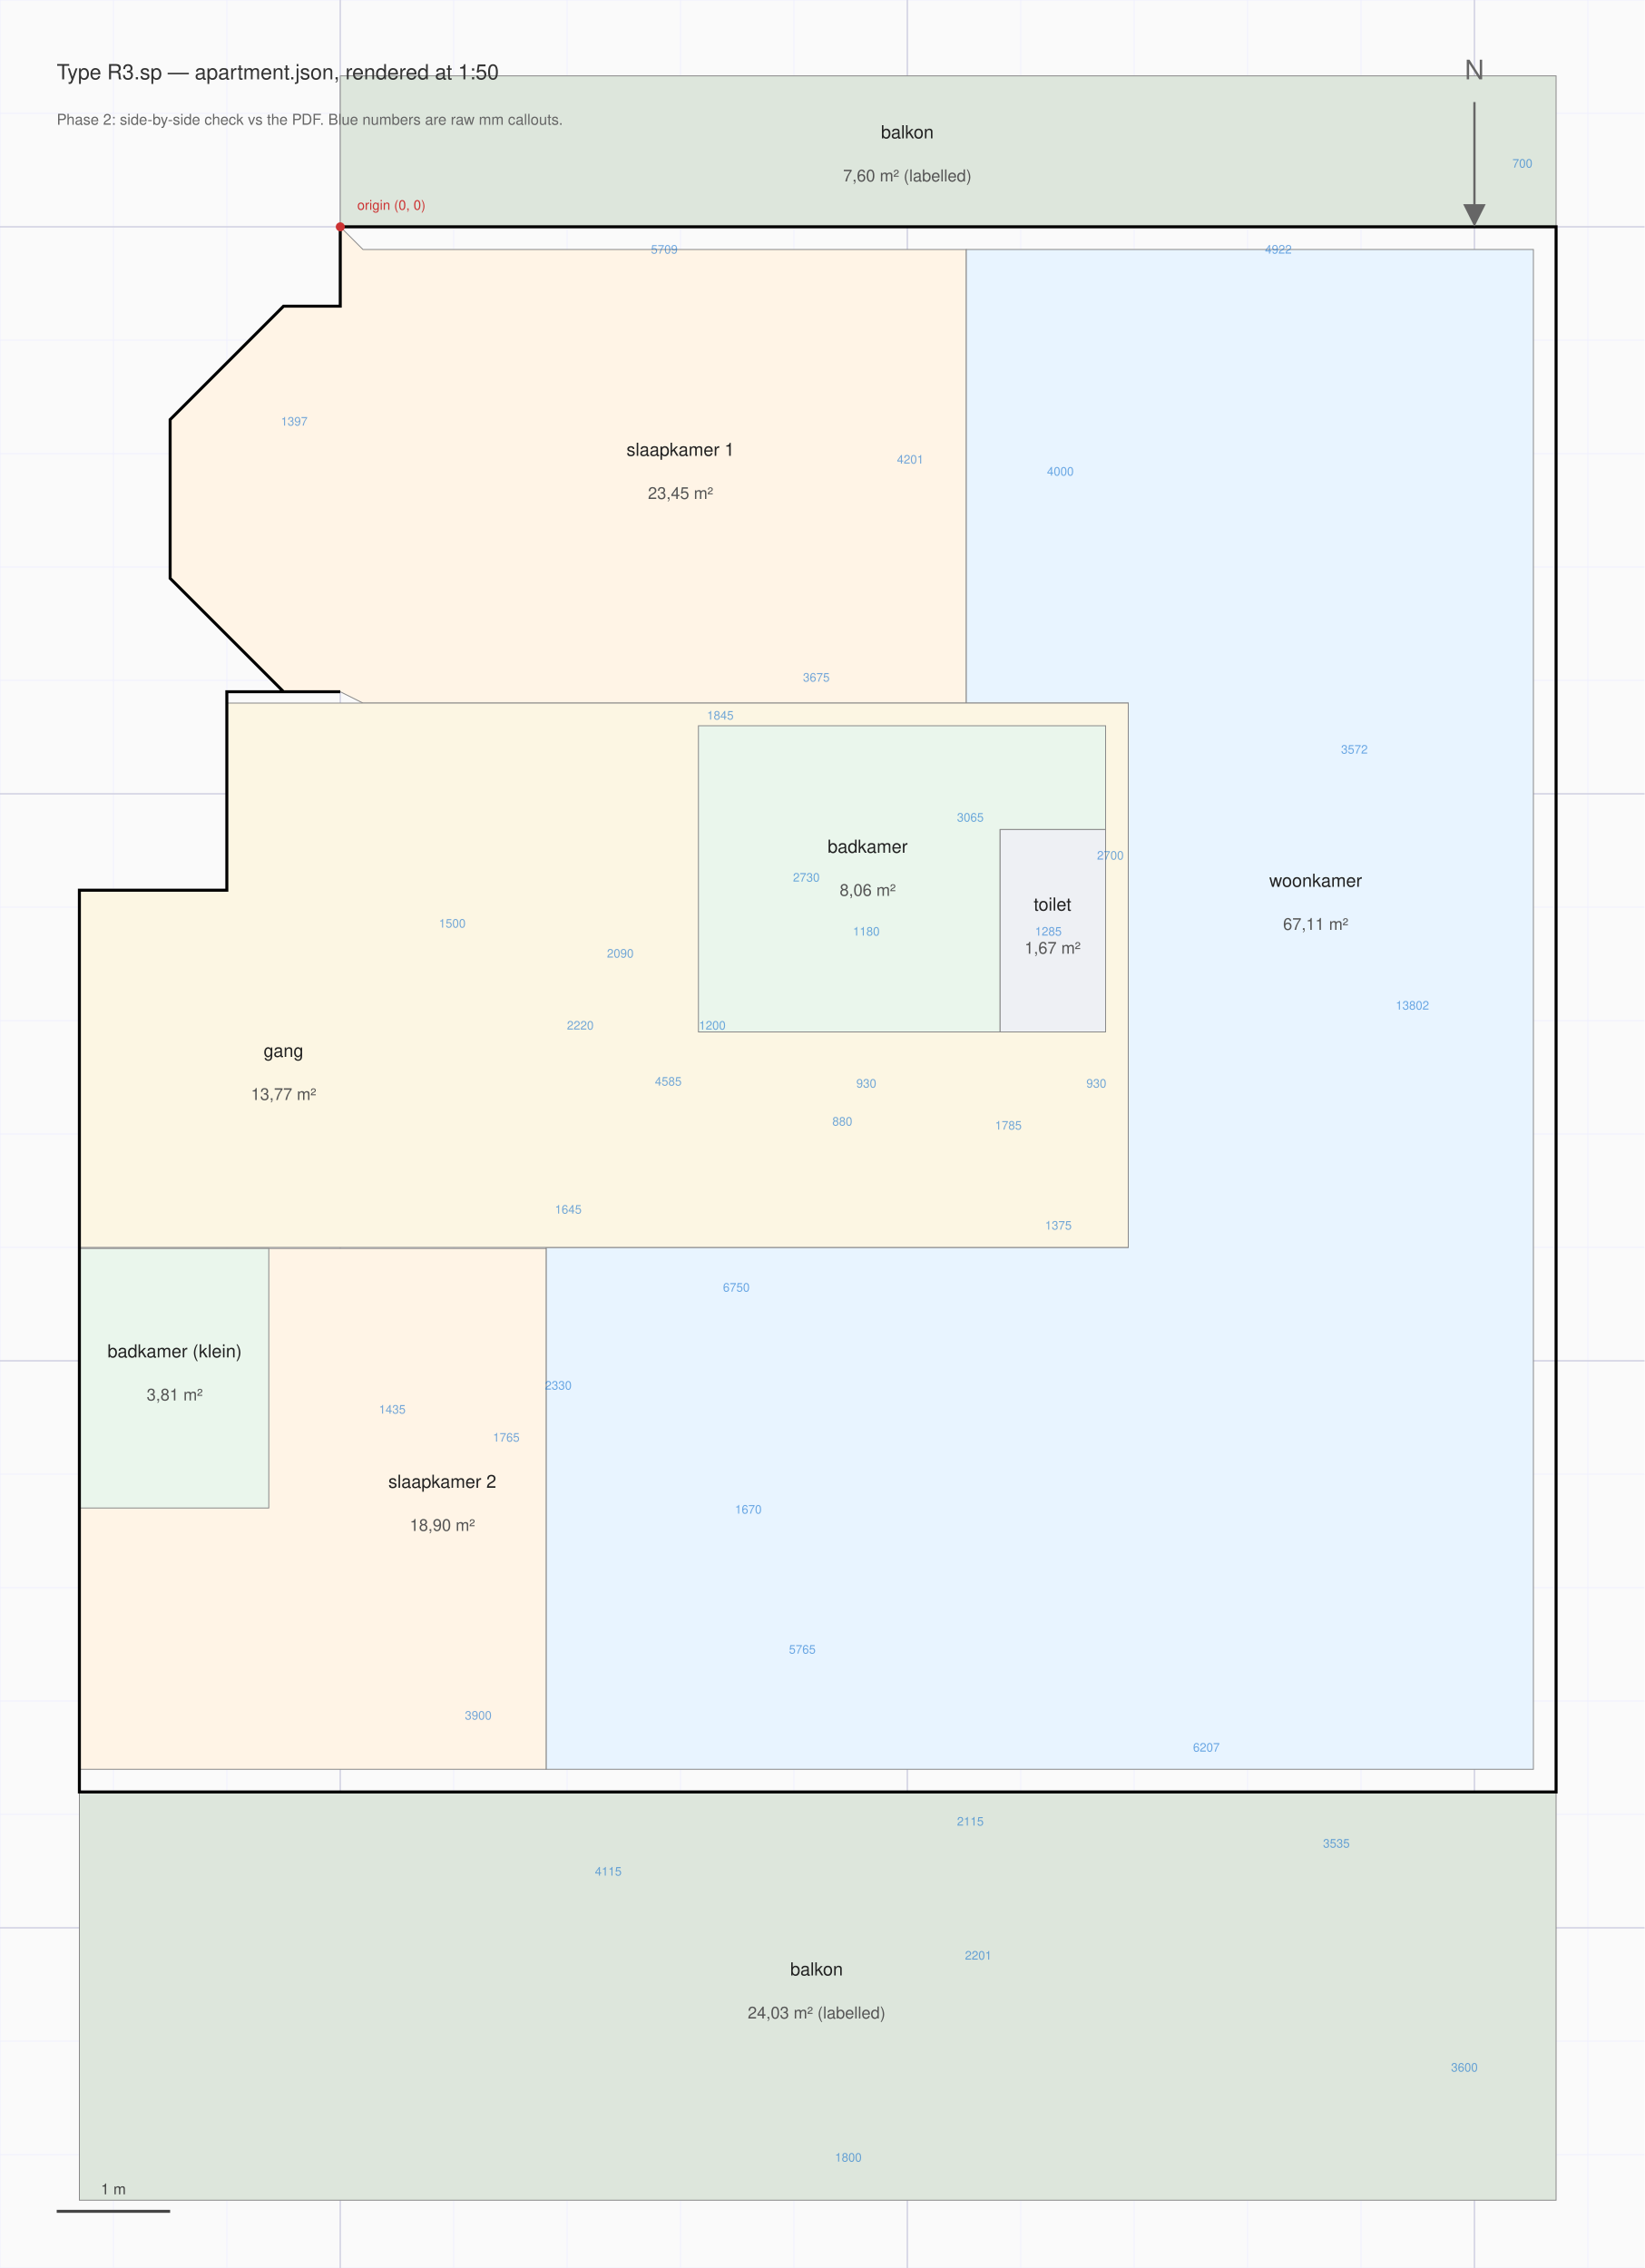
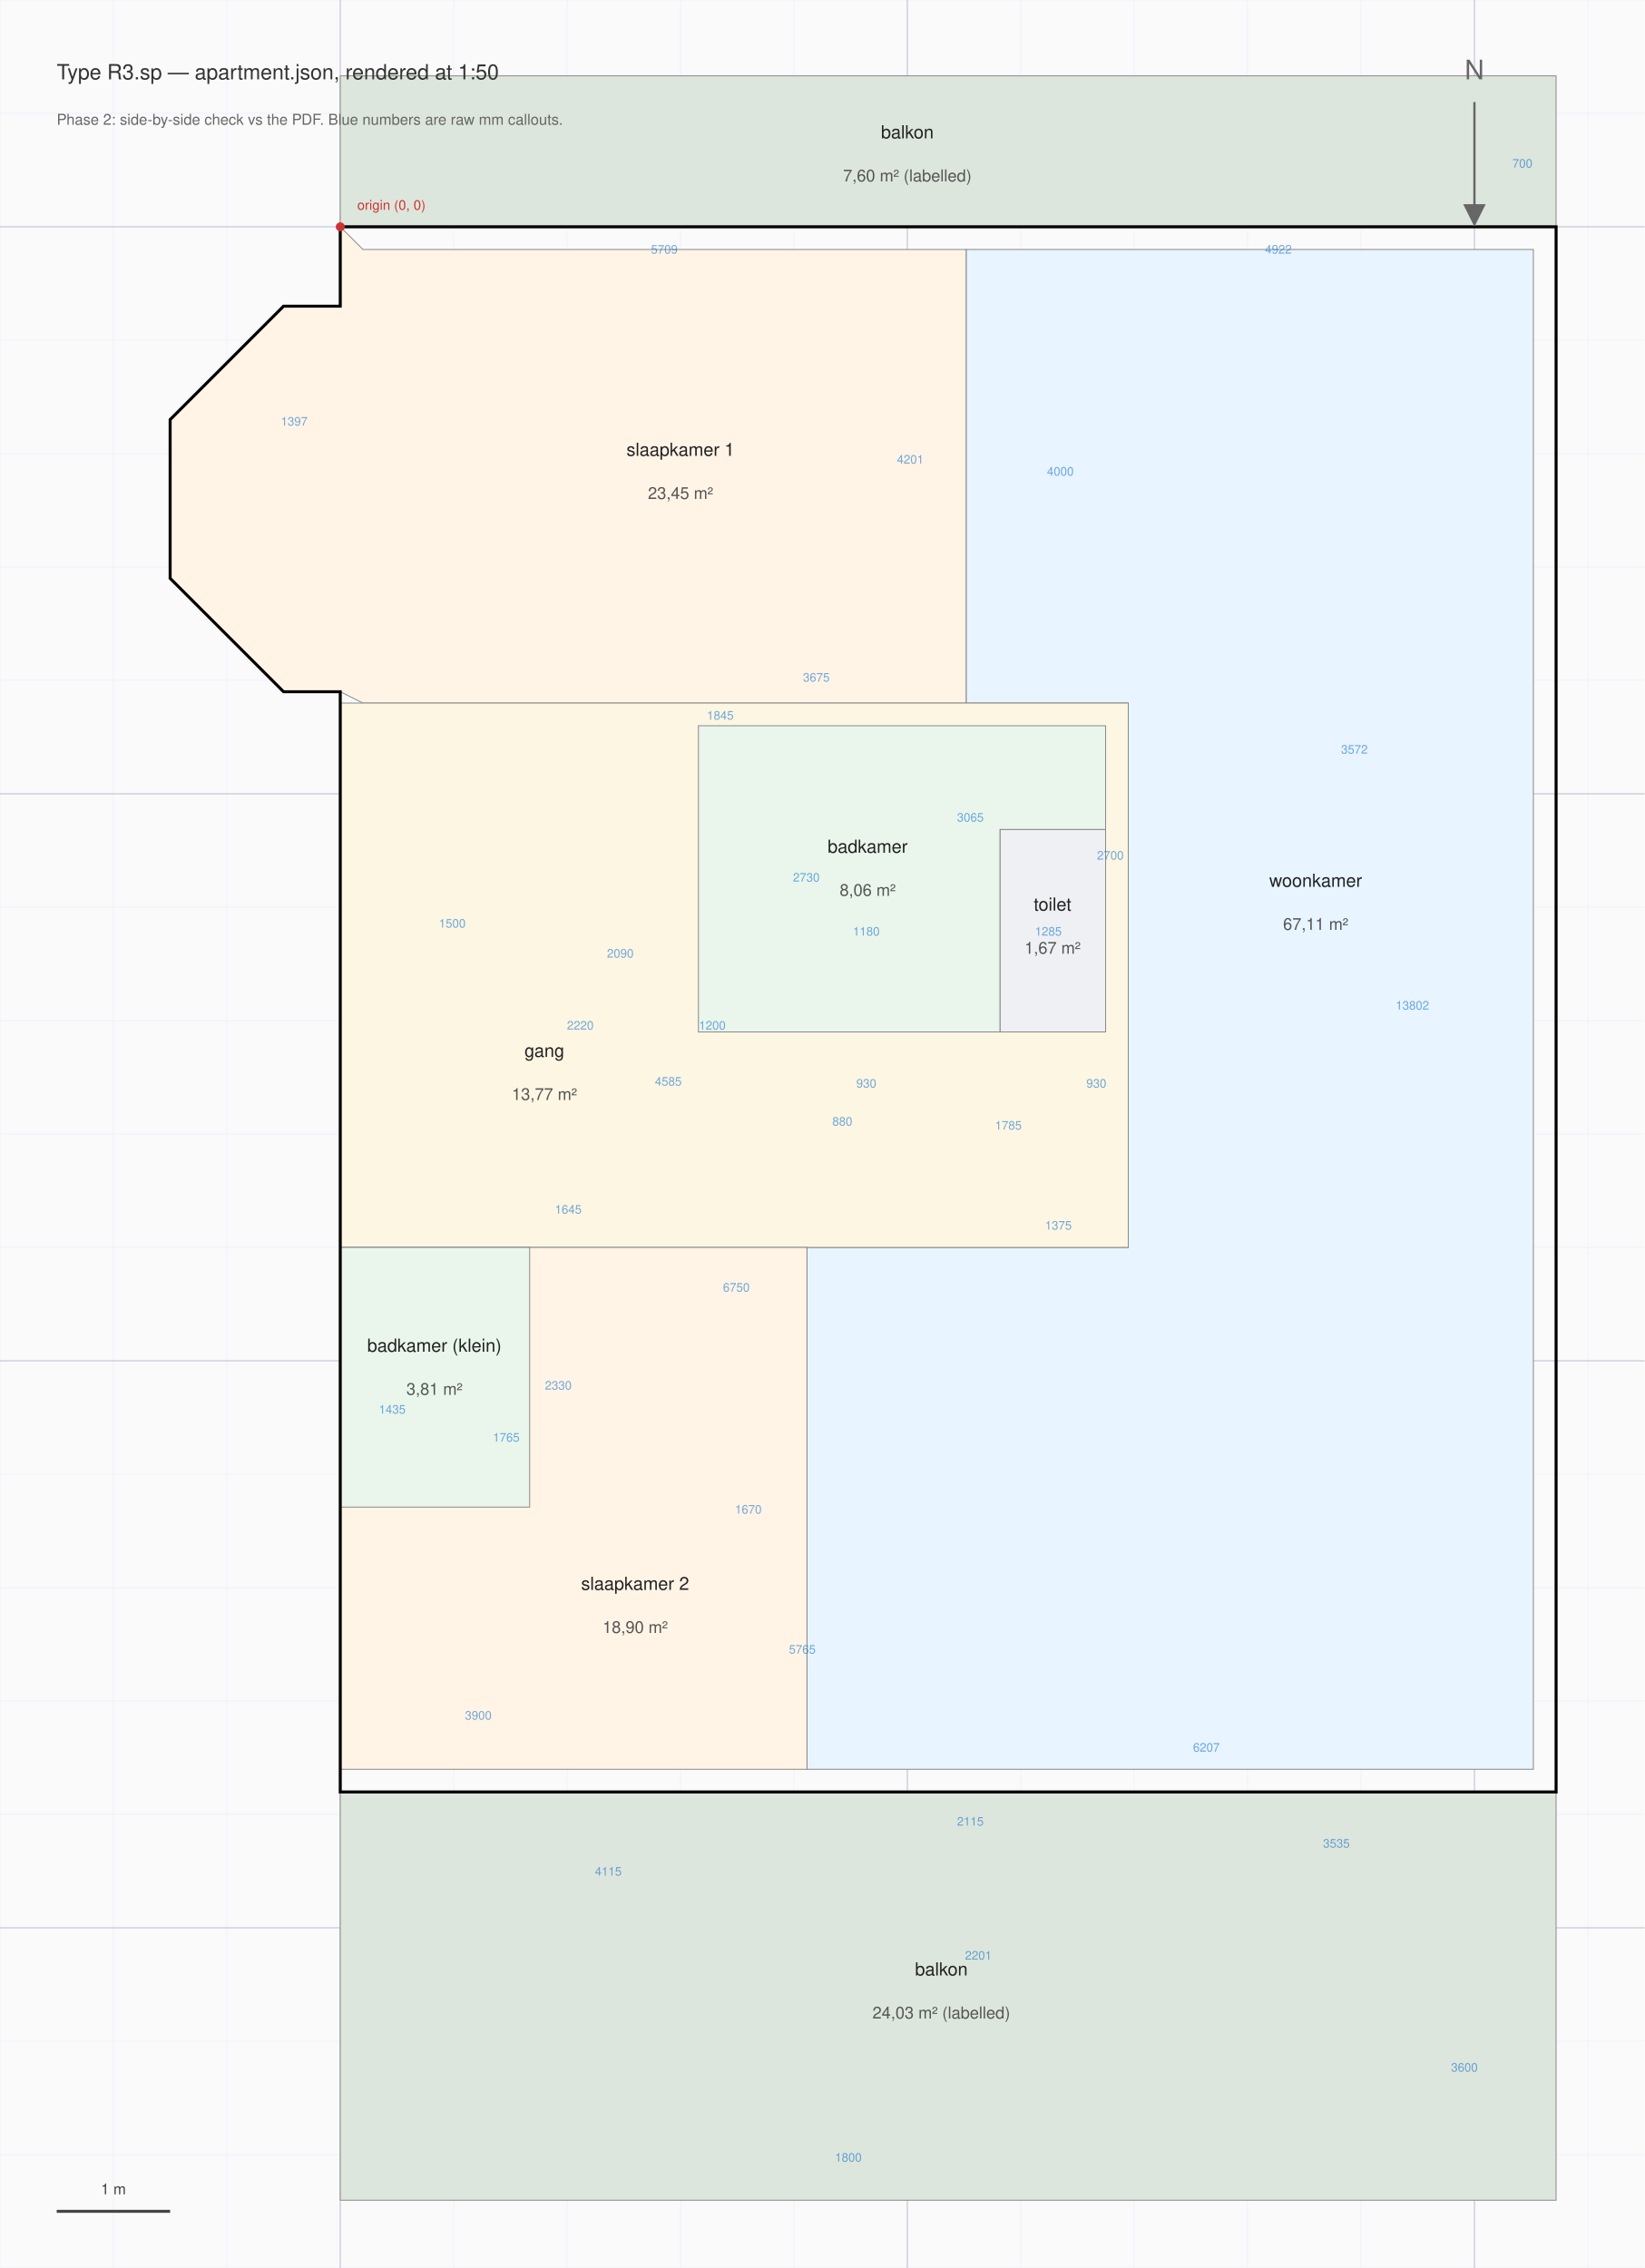
<svg xmlns="http://www.w3.org/2000/svg" viewBox="0 0 1096.1 1511.8" width="1096.1" height="1511.8">
  <rect width="100%" height="100%" fill="#fafafa" />
  <defs>
    <marker id="arrow" markerWidth="10" markerHeight="10" refX="5" refY="5" orient="auto-start-reverse">
      <path d="M0,0 L10,5 L0,10 Z" fill="#666" />
    </marker>
  </defs>
  <line x1="-75.59" y1="0.00" x2="-75.59" y2="1511.81" stroke="#eef" stroke-width="0.5" />
  <line x1="0.00" y1="0.00" x2="0.00" y2="1511.81" stroke="#eef" stroke-width="0.5" />
  <line x1="75.59" y1="0.00" x2="75.59" y2="1511.81" stroke="#eef" stroke-width="0.5" />
  <line x1="151.18" y1="0.00" x2="151.18" y2="1511.81" stroke="#eef" stroke-width="0.5" />
  <line x1="226.77" y1="0.00" x2="226.77" y2="1511.81" stroke="#eef" stroke-width="0.5" />
  <line x1="302.36" y1="0.00" x2="302.36" y2="1511.81" stroke="#eef" stroke-width="0.5" />
  <line x1="377.95" y1="0.00" x2="377.95" y2="1511.81" stroke="#eef" stroke-width="0.5" />
  <line x1="453.54" y1="0.00" x2="453.54" y2="1511.81" stroke="#eef" stroke-width="0.5" />
  <line x1="529.13" y1="0.00" x2="529.13" y2="1511.81" stroke="#eef" stroke-width="0.5" />
  <line x1="604.72" y1="0.00" x2="604.72" y2="1511.81" stroke="#eef" stroke-width="0.5" />
  <line x1="680.31" y1="0.00" x2="680.31" y2="1511.81" stroke="#eef" stroke-width="0.5" />
  <line x1="755.91" y1="0.00" x2="755.91" y2="1511.81" stroke="#eef" stroke-width="0.5" />
  <line x1="831.50" y1="0.00" x2="831.50" y2="1511.81" stroke="#eef" stroke-width="0.5" />
  <line x1="907.09" y1="0.00" x2="907.09" y2="1511.81" stroke="#eef" stroke-width="0.5" />
  <line x1="982.68" y1="0.00" x2="982.68" y2="1511.81" stroke="#eef" stroke-width="0.5" />
  <line x1="1058.27" y1="0.00" x2="1058.27" y2="1511.81" stroke="#eef" stroke-width="0.5" />
  <line x1="1133.86" y1="0.00" x2="1133.86" y2="1511.81" stroke="#eef" stroke-width="0.5" />
  <line x1="0.00" y1="-75.59" x2="1096.06" y2="-75.59" stroke="#eef" stroke-width="0.5" />
  <line x1="0.00" y1="0.00" x2="1096.06" y2="0.00" stroke="#eef" stroke-width="0.5" />
  <line x1="0.00" y1="75.59" x2="1096.06" y2="75.59" stroke="#eef" stroke-width="0.5" />
  <line x1="0.00" y1="151.18" x2="1096.06" y2="151.18" stroke="#eef" stroke-width="0.5" />
  <line x1="0.00" y1="226.77" x2="1096.06" y2="226.77" stroke="#eef" stroke-width="0.5" />
  <line x1="0.00" y1="302.36" x2="1096.06" y2="302.36" stroke="#eef" stroke-width="0.5" />
  <line x1="0.00" y1="377.95" x2="1096.06" y2="377.95" stroke="#eef" stroke-width="0.5" />
  <line x1="0.00" y1="453.54" x2="1096.06" y2="453.54" stroke="#eef" stroke-width="0.5" />
  <line x1="0.00" y1="529.13" x2="1096.06" y2="529.13" stroke="#eef" stroke-width="0.5" />
  <line x1="0.00" y1="604.72" x2="1096.06" y2="604.72" stroke="#eef" stroke-width="0.5" />
  <line x1="0.00" y1="680.31" x2="1096.06" y2="680.31" stroke="#eef" stroke-width="0.5" />
  <line x1="0.00" y1="755.91" x2="1096.06" y2="755.91" stroke="#eef" stroke-width="0.5" />
  <line x1="0.00" y1="831.50" x2="1096.06" y2="831.50" stroke="#eef" stroke-width="0.5" />
  <line x1="0.00" y1="907.09" x2="1096.06" y2="907.09" stroke="#eef" stroke-width="0.5" />
  <line x1="0.00" y1="982.68" x2="1096.06" y2="982.68" stroke="#eef" stroke-width="0.5" />
  <line x1="0.00" y1="1058.27" x2="1096.06" y2="1058.27" stroke="#eef" stroke-width="0.5" />
  <line x1="0.00" y1="1133.86" x2="1096.06" y2="1133.86" stroke="#eef" stroke-width="0.5" />
  <line x1="0.00" y1="1209.45" x2="1096.06" y2="1209.45" stroke="#eef" stroke-width="0.5" />
  <line x1="0.00" y1="1285.04" x2="1096.06" y2="1285.04" stroke="#eef" stroke-width="0.5" />
  <line x1="0.00" y1="1360.63" x2="1096.06" y2="1360.63" stroke="#eef" stroke-width="0.5" />
  <line x1="0.00" y1="1436.22" x2="1096.06" y2="1436.22" stroke="#eef" stroke-width="0.5" />
  <line x1="0.00" y1="1511.81" x2="1096.06" y2="1511.81" stroke="#eef" stroke-width="0.5" />
  <line x1="0.00" y1="1587.40" x2="1096.06" y2="1587.40" stroke="#eef" stroke-width="0.5" />
  <line x1="226.77" y1="0.00" x2="226.77" y2="1511.81" stroke="#ccd" stroke-width="0.8" />
  <line x1="0.00" y1="151.18" x2="1096.06" y2="151.18" stroke="#ccd" stroke-width="0.8" />
  <line x1="604.72" y1="0.00" x2="604.72" y2="1511.81" stroke="#ccd" stroke-width="0.8" />
  <line x1="0.00" y1="529.13" x2="1096.06" y2="529.13" stroke="#ccd" stroke-width="0.8" />
  <line x1="982.68" y1="0.00" x2="982.68" y2="1511.81" stroke="#ccd" stroke-width="0.8" />
  <line x1="0.00" y1="907.09" x2="1096.06" y2="907.09" stroke="#ccd" stroke-width="0.8" />
  <line x1="0.00" y1="1285.04" x2="1096.06" y2="1285.04" stroke="#ccd" stroke-width="0.8" />
  <polygon points="241.89,166.30 644.03,166.30 644.03,468.66 241.89,468.66 226.77,461.10 188.98,461.10 113.39,385.51 113.39,279.69 188.98,204.09 226.77,204.09 226.77,151.18" fill="#fff4e6" stroke="#888" stroke-width="0.6" />
  <text x="453.54" y="303.87" font-family="Helvetica, Arial, sans-serif" font-size="12" text-anchor="middle" fill="#222">slaapkamer 1</text>
  <text x="453.54" y="332.60" font-family="Helvetica, Arial, sans-serif" font-size="11" text-anchor="middle" fill="#555">23,45 m²</text>
-   <polygon points="644.03,166.30 1021.98,166.30 1021.98,1179.36 363.97,1179.36 363.97,831.50 751.97,831.50 751.97,468.66 644.03,468.66" fill="#e8f4ff" stroke="#888" stroke-width="0.6" />
+   <polygon points="644.03,166.30 1021.98,166.30 1021.98,1179.36 537.83,1179.36 537.83,831.50 751.97,831.50 751.97,468.66 644.03,468.66" fill="#e8f4ff" stroke="#888" stroke-width="0.6" />
  <text x="876.85" y="591.12" font-family="Helvetica, Arial, sans-serif" font-size="12" text-anchor="middle" fill="#222">woonkamer</text>
  <text x="876.85" y="619.84" font-family="Helvetica, Arial, sans-serif" font-size="11" text-anchor="middle" fill="#555">67,11 m²</text>
-   <polygon points="151.18,468.66 751.97,468.66 751.97,831.50 52.91,831.50 52.91,593.39 151.18,593.39" fill="#fcf6e3" stroke="#888" stroke-width="0.6" />
-   <text x="188.98" y="704.50" font-family="Helvetica, Arial, sans-serif" font-size="12" text-anchor="middle" fill="#222">gang</text>
-   <text x="188.98" y="733.23" font-family="Helvetica, Arial, sans-serif" font-size="11" text-anchor="middle" fill="#555">13,77 m²</text>
+   <polygon points="226.77,468.66 751.97,468.66 751.97,831.50 226.77,831.50" fill="#fcf6e3" stroke="#888" stroke-width="0.6" />
+   <text x="362.83" y="704.50" font-family="Helvetica, Arial, sans-serif" font-size="12" text-anchor="middle" fill="#222">gang</text>
+   <text x="362.83" y="733.23" font-family="Helvetica, Arial, sans-serif" font-size="11" text-anchor="middle" fill="#555">13,77 m²</text>
  <polygon points="465.49,483.78 736.86,483.78 736.86,552.94 666.56,552.94 666.56,687.87 465.49,687.87" fill="#eaf6ec" stroke="#888" stroke-width="0.6" />
  <text x="578.27" y="568.44" font-family="Helvetica, Arial, sans-serif" font-size="12" text-anchor="middle" fill="#222">badkamer</text>
  <text x="578.27" y="597.17" font-family="Helvetica, Arial, sans-serif" font-size="11" text-anchor="middle" fill="#555">8,06 m²</text>
  <polygon points="666.56,552.94 736.86,552.94 736.86,687.87 666.56,687.87" fill="#eef0f4" stroke="#888" stroke-width="0.6" />
  <text x="701.48" y="606.99" font-family="Helvetica, Arial, sans-serif" font-size="12" text-anchor="middle" fill="#222">toilet</text>
  <text x="701.48" y="635.72" font-family="Helvetica, Arial, sans-serif" font-size="11" text-anchor="middle" fill="#555">1,67 m²</text>
-   <polygon points="52.91,832.18 363.97,832.18 363.97,1179.36 52.91,1179.36" fill="#fff4e6" stroke="#888" stroke-width="0.6" />
-   <text x="294.80" y="991.75" font-family="Helvetica, Arial, sans-serif" font-size="12" text-anchor="middle" fill="#222">slaapkamer 2</text>
-   <text x="294.80" y="1020.47" font-family="Helvetica, Arial, sans-serif" font-size="11" text-anchor="middle" fill="#555">18,90 m²</text>
-   <polygon points="52.91,832.18 179.15,832.18 179.15,1005.20 52.91,1005.20" fill="#eaf6ec" stroke="#888" stroke-width="0.6" />
-   <text x="116.41" y="904.82" font-family="Helvetica, Arial, sans-serif" font-size="12" text-anchor="middle" fill="#222">badkamer (klein)</text>
-   <text x="116.41" y="933.54" font-family="Helvetica, Arial, sans-serif" font-size="11" text-anchor="middle" fill="#555">3,81 m²</text>
+   <polygon points="226.77,831.50 537.83,831.50 537.83,1179.36 226.77,1179.36" fill="#fff4e6" stroke="#888" stroke-width="0.6" />
+   <text x="423.31" y="1059.78" font-family="Helvetica, Arial, sans-serif" font-size="12" text-anchor="middle" fill="#222">slaapkamer 2</text>
+   <text x="423.31" y="1088.50" font-family="Helvetica, Arial, sans-serif" font-size="11" text-anchor="middle" fill="#555">18,90 m²</text>
+   <polygon points="226.77,831.50 353.01,831.50 353.01,1004.60 226.77,1004.60" fill="#eaf6ec" stroke="#888" stroke-width="0.6" />
+   <text x="289.51" y="901.04" font-family="Helvetica, Arial, sans-serif" font-size="12" text-anchor="middle" fill="#222">badkamer (klein)</text>
+   <text x="289.51" y="929.76" font-family="Helvetica, Arial, sans-serif" font-size="11" text-anchor="middle" fill="#555">3,81 m²</text>
  <polygon points="226.77,50.57 1037.10,50.57 1037.10,151.18 226.77,151.18" fill="#dde6dc" stroke="#888" stroke-width="0.6" />
  <text x="604.72" y="92.22" font-family="Helvetica, Arial, sans-serif" font-size="12" text-anchor="middle" fill="#222">balkon</text>
  <text x="604.72" y="120.94" font-family="Helvetica, Arial, sans-serif" font-size="11" text-anchor="middle" fill="#555">7,60 m² (labelled)</text>
-   <polygon points="52.91,1194.48 1037.10,1194.48 1037.10,1466.61 52.91,1466.61" fill="#dde6dc" stroke="#888" stroke-width="0.6" />
-   <text x="544.25" y="1316.79" font-family="Helvetica, Arial, sans-serif" font-size="12" text-anchor="middle" fill="#222">balkon</text>
-   <text x="544.25" y="1345.51" font-family="Helvetica, Arial, sans-serif" font-size="11" text-anchor="middle" fill="#555">24,03 m² (labelled)</text>
-   <polyline points="226.77,151.18 1037.10,151.18 1037.10,1194.48 52.91,1194.48 52.91,593.39 151.18,593.39 151.18,461.10 226.77,461.10 188.98,461.10 113.39,385.51 113.39,279.69 188.98,204.09 226.77,204.09 226.77,151.18 226.77,151.18" fill="none" stroke="#000" stroke-width="2.0" />
+   <polygon points="226.77,1194.48 1037.10,1194.48 1037.10,1466.61 226.77,1466.61" fill="#dde6dc" stroke="#888" stroke-width="0.6" />
+   <text x="627.40" y="1316.79" font-family="Helvetica, Arial, sans-serif" font-size="12" text-anchor="middle" fill="#222">balkon</text>
+   <text x="627.40" y="1345.51" font-family="Helvetica, Arial, sans-serif" font-size="11" text-anchor="middle" fill="#555">24,03 m² (labelled)</text>
+   <polyline points="226.77,151.18 1037.10,151.18 1037.10,1194.48 226.77,1194.48 226.77,461.10 226.77,461.10 188.98,461.10 113.39,385.51 113.39,279.69 188.98,204.09 226.77,204.09 226.77,151.18 226.77,151.18" fill="none" stroke="#000" stroke-width="2.0" />
  <circle cx="226.8" cy="151.2" r="3" fill="#c33" />
  <text x="238.11" y="139.84" font-family="Helvetica, Arial, sans-serif" font-size="9" text-anchor="start" fill="#c33">origin (0, 0)</text>
  <text x="982.68" y="52.91" font-family="Helvetica, Arial, sans-serif" font-size="18" text-anchor="middle" fill="#666">N</text>
  <line x1="982.68" y1="68.03" x2="982.68" y2="143.62" stroke="#666" stroke-width="1.5" marker-end="url(#arrow)" />
  <line x1="37.80" y1="1474.02" x2="113.39" y2="1474.02" stroke="#444" stroke-width="2" />
  <text x="75.59" y="1462.68" font-family="Helvetica, Arial, sans-serif" font-size="10" text-anchor="middle" fill="#444">1 m</text>
  <g opacity="0.55">
    <text x="442.74" y="169.05" font-family="Helvetica, Arial, sans-serif" font-size="8" text-anchor="middle" fill="#06c">5709</text>
    <text x="852.03" y="169.05" font-family="Helvetica, Arial, sans-serif" font-size="8" text-anchor="middle" fill="#06c">4922</text>
    <text x="1014.67" y="111.72" font-family="Helvetica, Arial, sans-serif" font-size="8" text-anchor="middle" fill="#06c">700</text>
    <text x="606.72" y="309.03" font-family="Helvetica, Arial, sans-serif" font-size="8" text-anchor="middle" fill="#06c">4201</text>
    <text x="706.71" y="317.03" font-family="Helvetica, Arial, sans-serif" font-size="8" text-anchor="middle" fill="#06c">4000</text>
    <text x="544.07" y="454.34" font-family="Helvetica, Arial, sans-serif" font-size="8" text-anchor="middle" fill="#06c">3675</text>
    <text x="480.07" y="479.67" font-family="Helvetica, Arial, sans-serif" font-size="8" text-anchor="middle" fill="#06c">1845</text>
    <text x="902.69" y="502.34" font-family="Helvetica, Arial, sans-serif" font-size="8" text-anchor="middle" fill="#06c">3572</text>
    <text x="646.72" y="547.66" font-family="Helvetica, Arial, sans-serif" font-size="8" text-anchor="middle" fill="#06c">3065</text>
    <text x="537.40" y="587.66" font-family="Helvetica, Arial, sans-serif" font-size="8" text-anchor="middle" fill="#06c">2730</text>
    <text x="740.04" y="573.00" font-family="Helvetica, Arial, sans-serif" font-size="8" text-anchor="middle" fill="#06c">2700</text>
    <text x="301.43" y="618.32" font-family="Helvetica, Arial, sans-serif" font-size="8" text-anchor="middle" fill="#06c">1500</text>
    <text x="413.41" y="638.32" font-family="Helvetica, Arial, sans-serif" font-size="8" text-anchor="middle" fill="#06c">2090</text>
    <text x="577.39" y="623.66" font-family="Helvetica, Arial, sans-serif" font-size="8" text-anchor="middle" fill="#06c">1180</text>
    <text x="698.71" y="623.66" font-family="Helvetica, Arial, sans-serif" font-size="8" text-anchor="middle" fill="#06c">1285</text>
    <text x="941.35" y="672.98" font-family="Helvetica, Arial, sans-serif" font-size="8" text-anchor="middle" fill="#06c">13802</text>
    <text x="474.74" y="686.31" font-family="Helvetica, Arial, sans-serif" font-size="8" text-anchor="middle" fill="#06c">1200</text>
    <text x="386.75" y="686.31" font-family="Helvetica, Arial, sans-serif" font-size="8" text-anchor="middle" fill="#06c">2220</text>
    <text x="445.41" y="723.64" font-family="Helvetica, Arial, sans-serif" font-size="8" text-anchor="middle" fill="#06c">4585</text>
    <text x="577.39" y="724.98" font-family="Helvetica, Arial, sans-serif" font-size="8" text-anchor="middle" fill="#06c">930</text>
    <text x="730.71" y="724.98" font-family="Helvetica, Arial, sans-serif" font-size="8" text-anchor="middle" fill="#06c">930</text>
    <text x="561.40" y="750.31" font-family="Helvetica, Arial, sans-serif" font-size="8" text-anchor="middle" fill="#06c">880</text>
    <text x="672.05" y="752.97" font-family="Helvetica, Arial, sans-serif" font-size="8" text-anchor="middle" fill="#06c">1785</text>
    <text x="378.75" y="808.97" font-family="Helvetica, Arial, sans-serif" font-size="8" text-anchor="middle" fill="#06c">1645</text>
    <text x="705.38" y="819.63" font-family="Helvetica, Arial, sans-serif" font-size="8" text-anchor="middle" fill="#06c">1375</text>
    <text x="490.74" y="860.96" font-family="Helvetica, Arial, sans-serif" font-size="8" text-anchor="middle" fill="#06c">6750</text>
    <text x="372.09" y="926.28" font-family="Helvetica, Arial, sans-serif" font-size="8" text-anchor="middle" fill="#06c">2330</text>
    <text x="261.43" y="942.28" font-family="Helvetica, Arial, sans-serif" font-size="8" text-anchor="middle" fill="#06c">1435</text>
    <text x="337.42" y="960.95" font-family="Helvetica, Arial, sans-serif" font-size="8" text-anchor="middle" fill="#06c">1765</text>
    <text x="498.74" y="1008.94" font-family="Helvetica, Arial, sans-serif" font-size="8" text-anchor="middle" fill="#06c">1670</text>
    <text x="534.73" y="1102.26" font-family="Helvetica, Arial, sans-serif" font-size="8" text-anchor="middle" fill="#06c">5765</text>
    <text x="318.76" y="1146.26" font-family="Helvetica, Arial, sans-serif" font-size="8" text-anchor="middle" fill="#06c">3900</text>
    <text x="804.03" y="1167.59" font-family="Helvetica, Arial, sans-serif" font-size="8" text-anchor="middle" fill="#06c">6207</text>
    <text x="646.72" y="1216.91" font-family="Helvetica, Arial, sans-serif" font-size="8" text-anchor="middle" fill="#06c">2115</text>
    <text x="890.69" y="1231.58" font-family="Helvetica, Arial, sans-serif" font-size="8" text-anchor="middle" fill="#06c">3535</text>
    <text x="405.42" y="1250.24" font-family="Helvetica, Arial, sans-serif" font-size="8" text-anchor="middle" fill="#06c">4115</text>
    <text x="652.05" y="1306.24" font-family="Helvetica, Arial, sans-serif" font-size="8" text-anchor="middle" fill="#06c">2201</text>
    <text x="976.01" y="1380.89" font-family="Helvetica, Arial, sans-serif" font-size="8" text-anchor="middle" fill="#06c">3600</text>
    <text x="565.40" y="1440.89" font-family="Helvetica, Arial, sans-serif" font-size="8" text-anchor="middle" fill="#06c">1800</text>
    <text x="196.11" y="283.70" font-family="Helvetica, Arial, sans-serif" font-size="8" text-anchor="middle" fill="#06c">1397</text>
  </g>
  <text x="37.80" y="52.91" font-family="Helvetica, Arial, sans-serif" font-size="14" text-anchor="start" fill="#333">Type R3.sp — apartment.json, rendered at 1:50</text>
  <text x="37.80" y="83.15" font-family="Helvetica, Arial, sans-serif" font-size="10" text-anchor="start" fill="#666">Phase 2: side-by-side check vs the PDF. Blue numbers are raw mm callouts.</text>
</svg>
